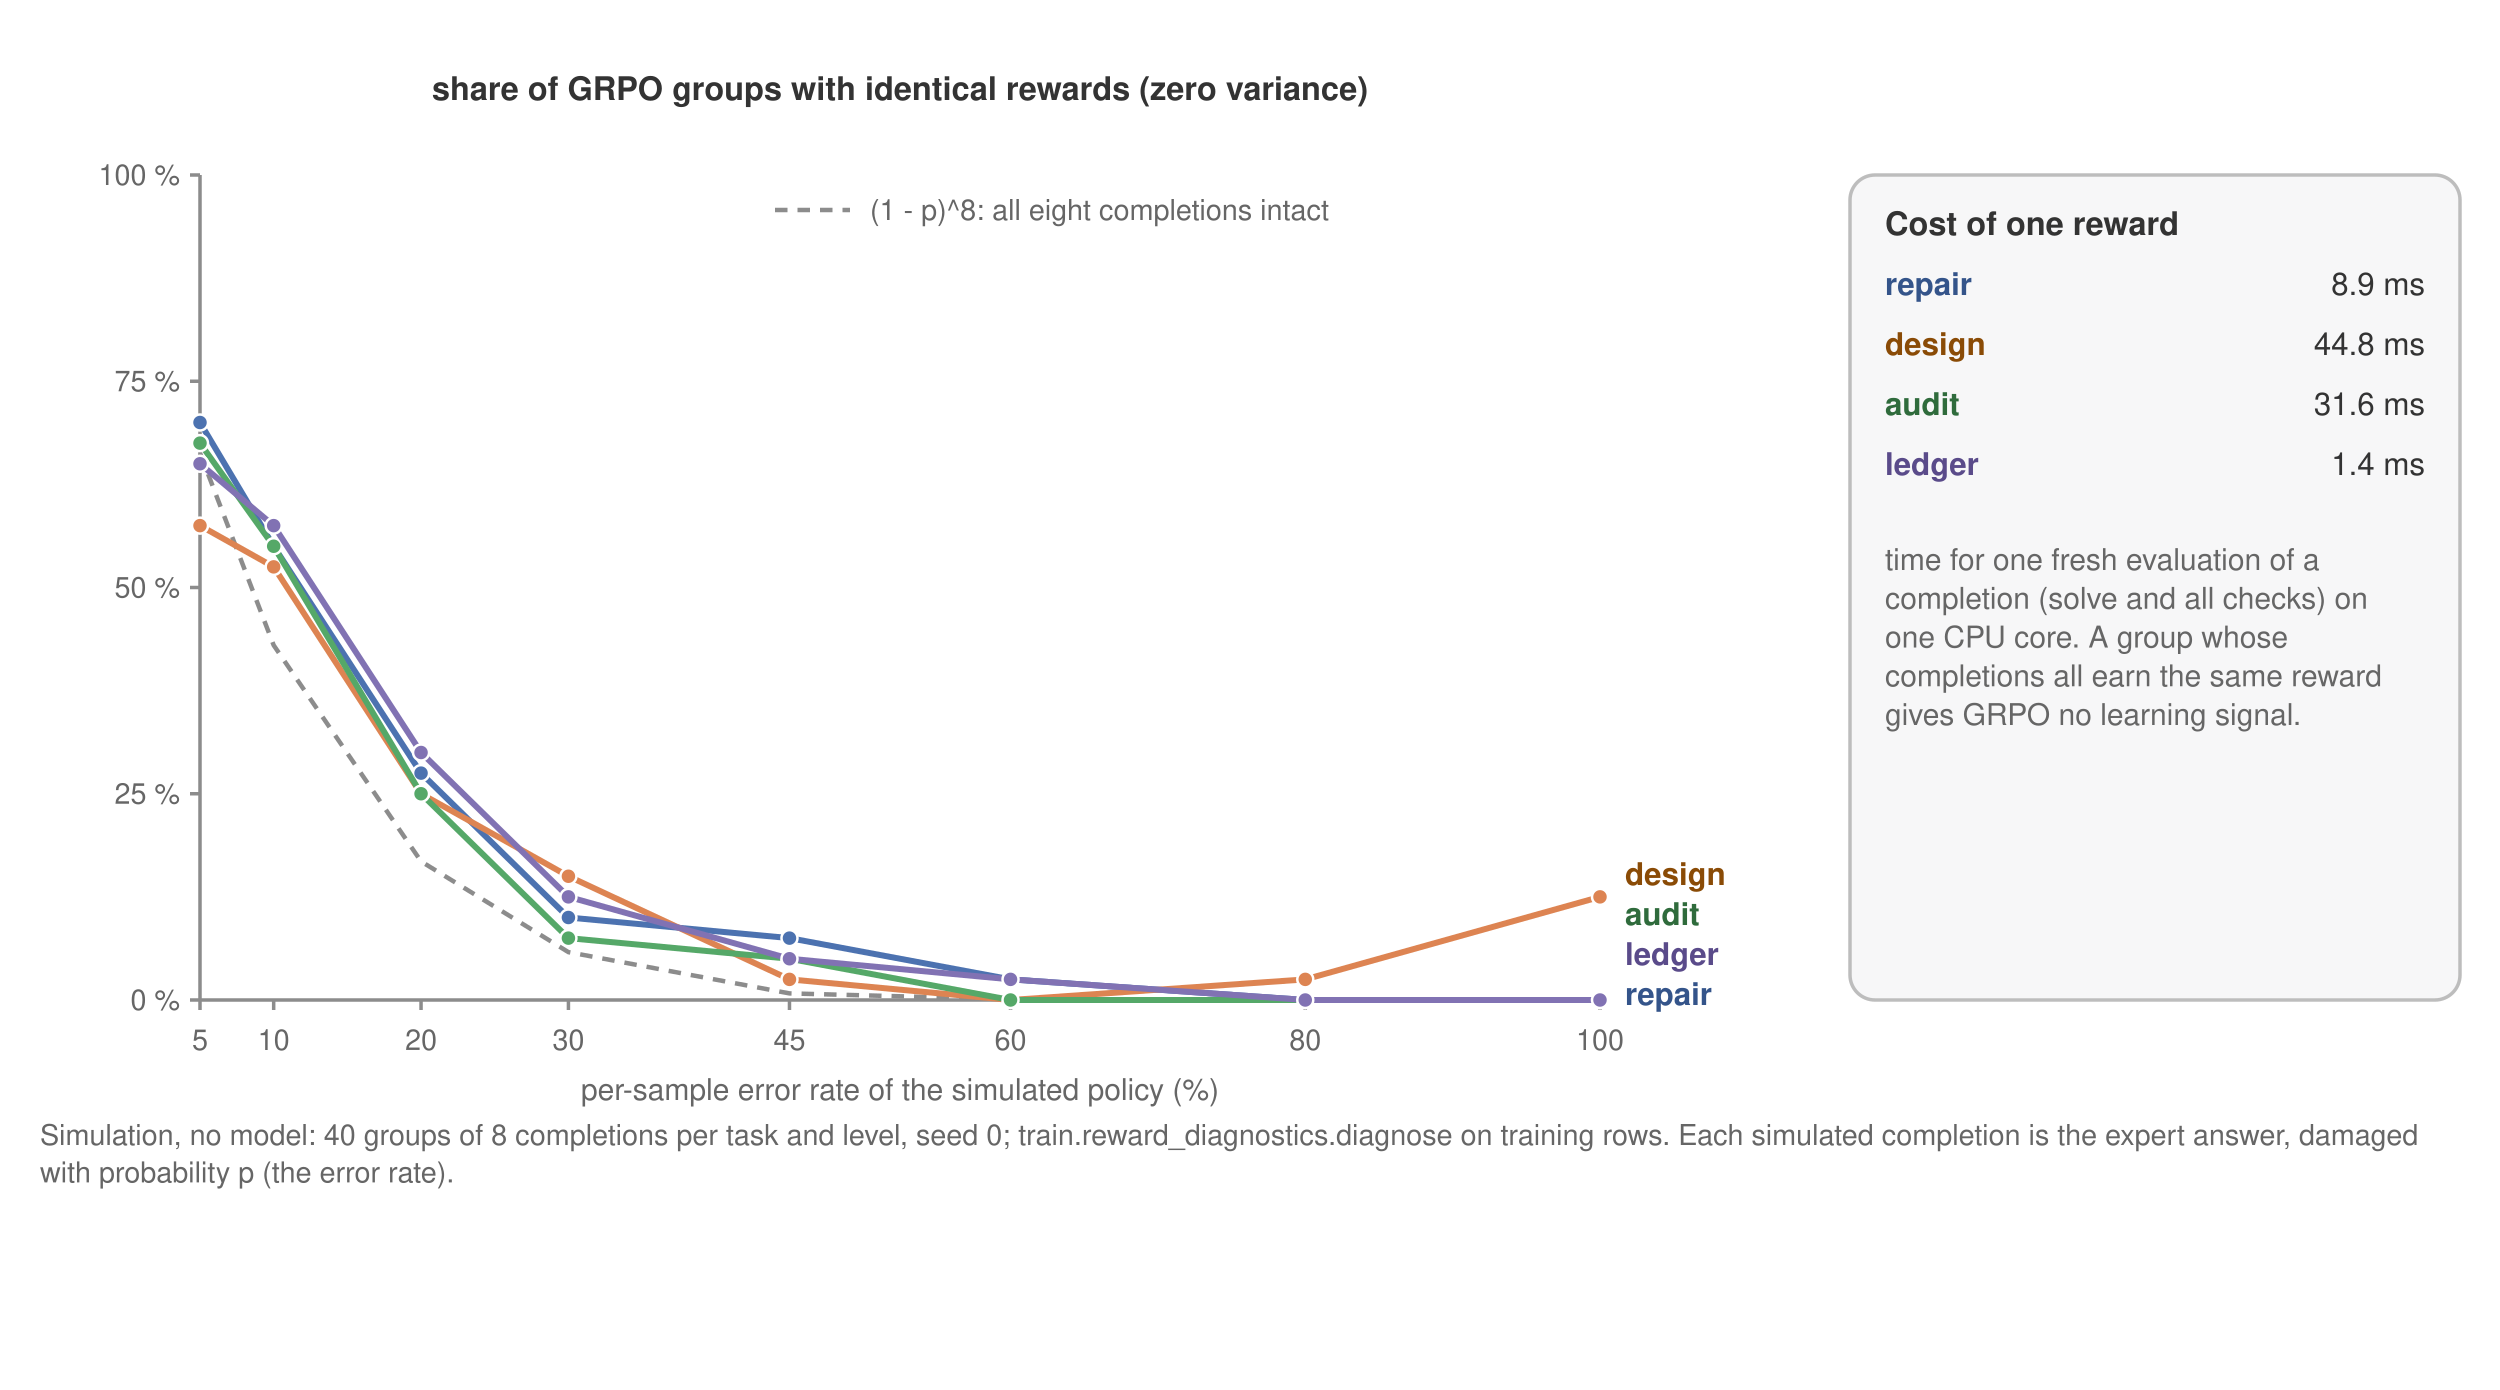
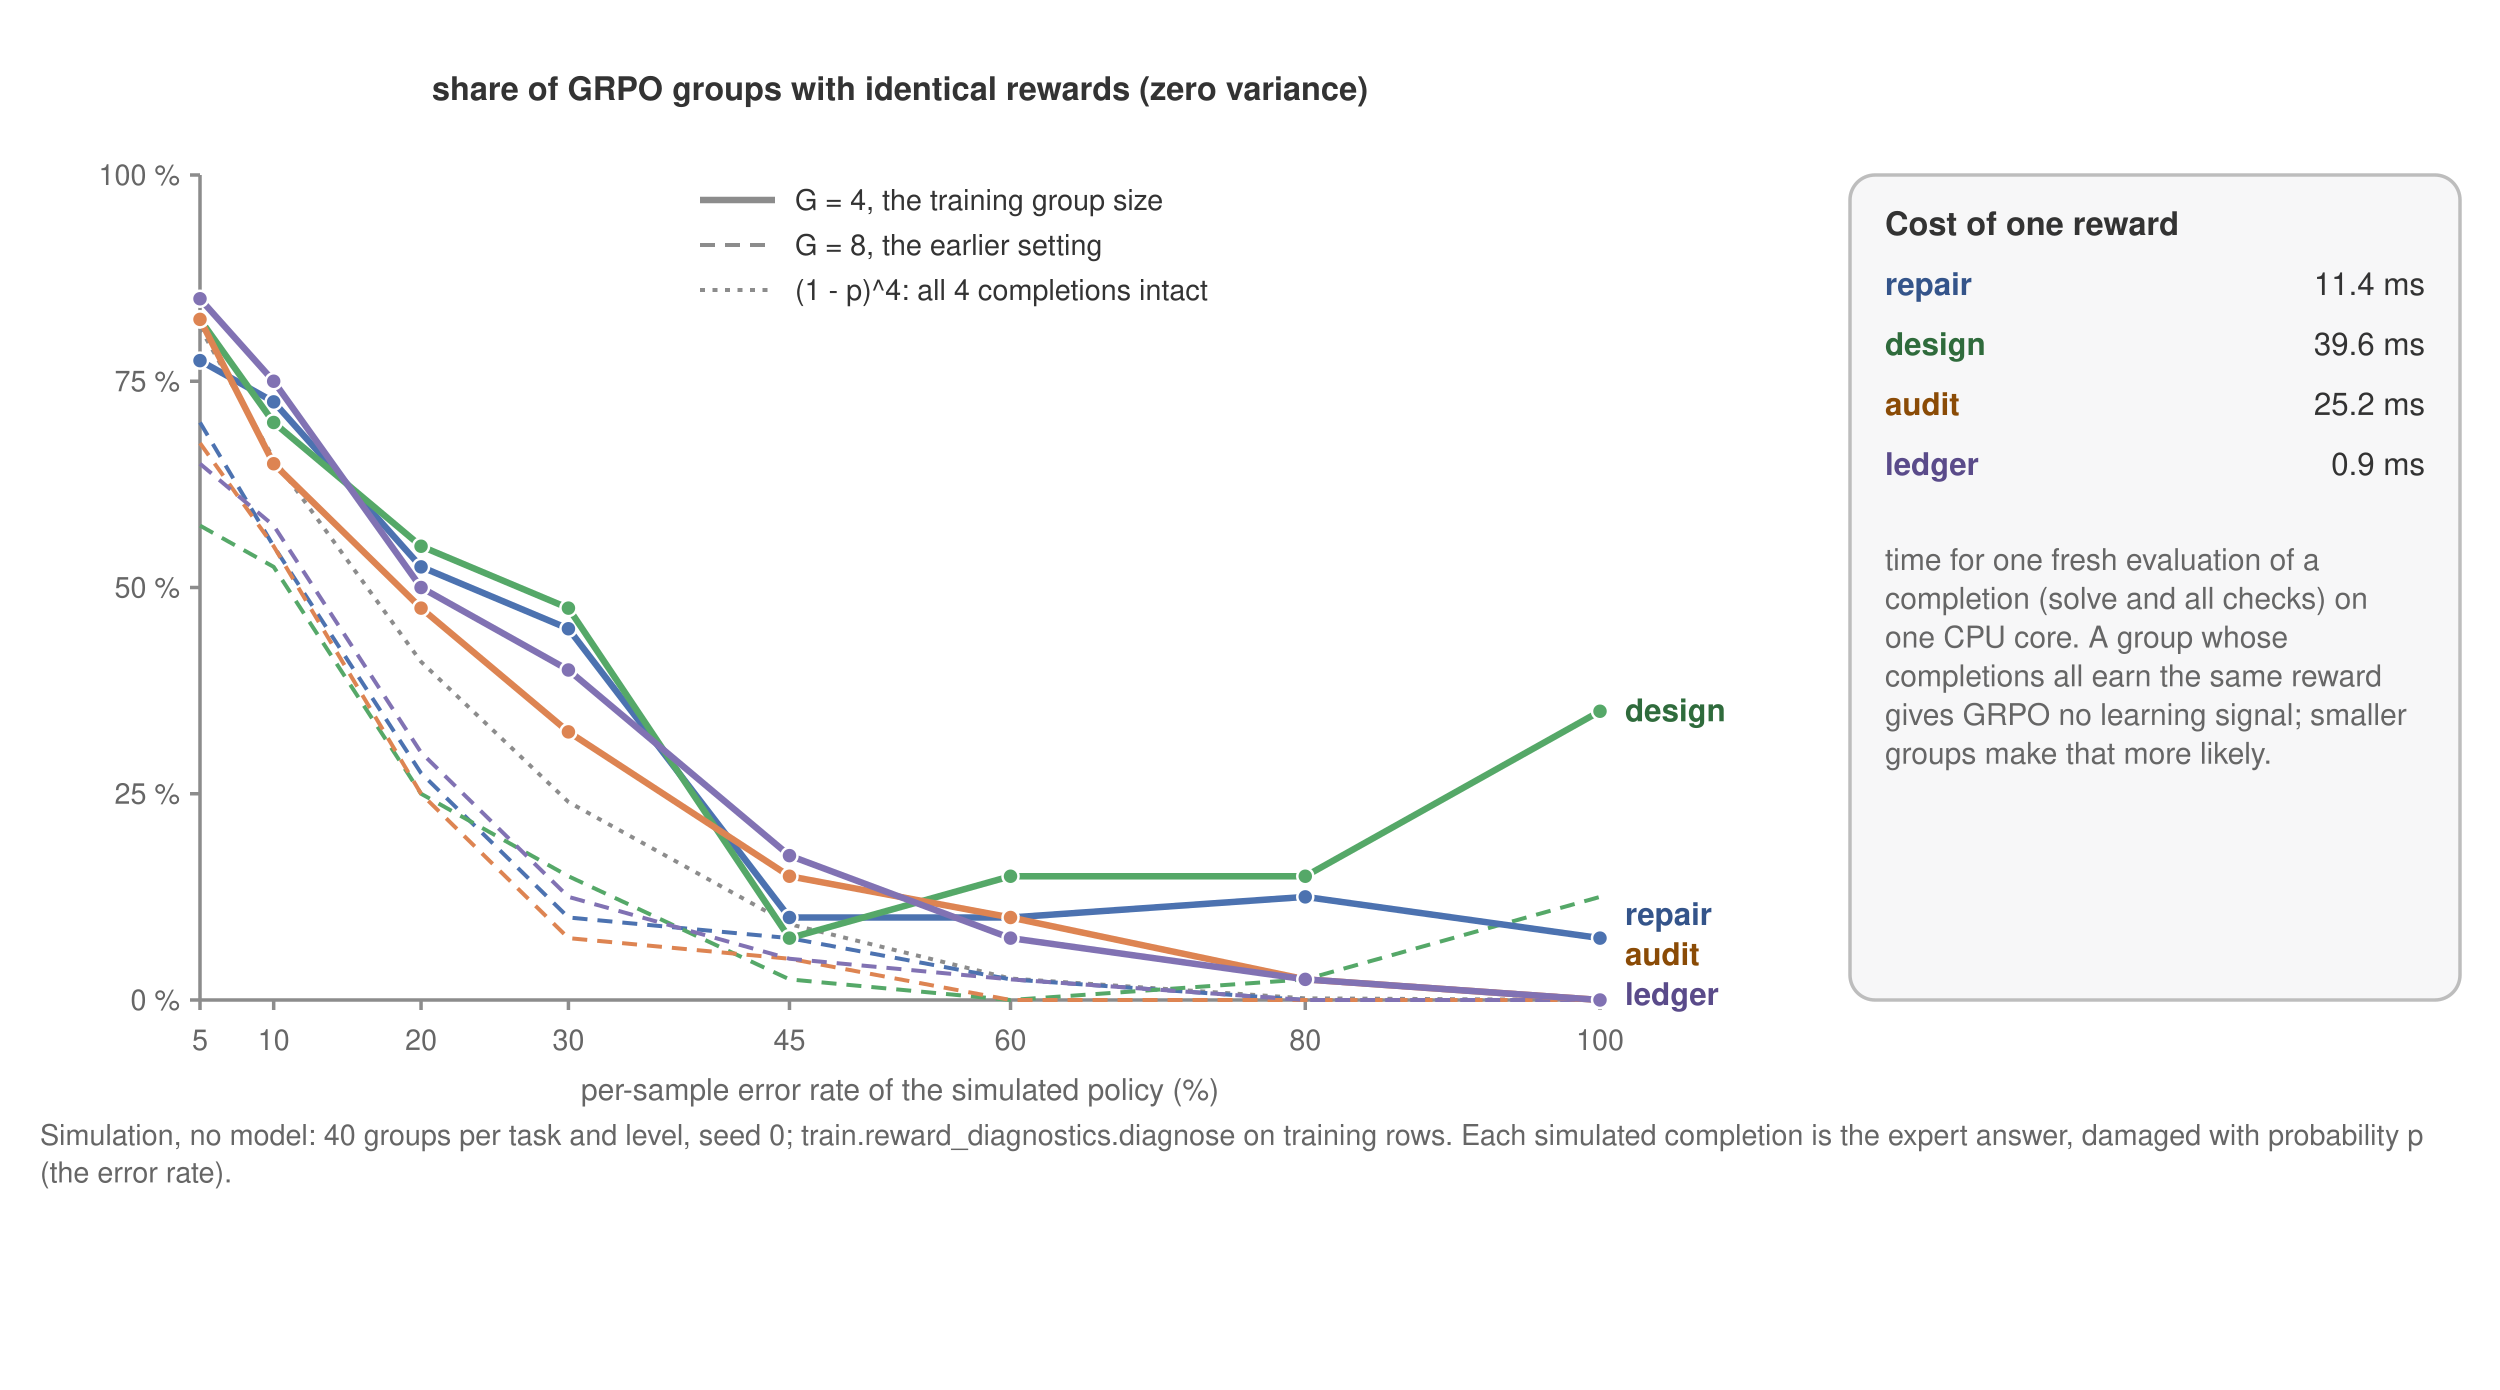
<svg xmlns="http://www.w3.org/2000/svg" viewBox="0 0 1000 556" width="1000" height="556" font-family="Helvetica, Arial, 'Liberation Sans', sans-serif">
  <rect width="1000" height="556" fill="#FFFFFF" />
  <text x="360" y="40" font-size="13" font-weight="bold" text-anchor="middle" fill="#333333">share of GRPO groups with identical rewards (zero variance)</text>
  <path d="M80,70 L80,400" fill="none" stroke="#8C8C8C" stroke-width="1.4" />
  <path d="M76,400 L80,400" fill="none" stroke="#8C8C8C" stroke-width="1.4" />
  <text x="72" y="404" font-size="11.5" text-anchor="end" fill="#666666">0 %</text>
  <path d="M76,317.5 L80,317.5" fill="none" stroke="#8C8C8C" stroke-width="1.4" />
  <text x="72" y="321.5" font-size="11.5" text-anchor="end" fill="#666666">25 %</text>
  <path d="M76,235 L80,235" fill="none" stroke="#8C8C8C" stroke-width="1.4" />
  <text x="72" y="239" font-size="11.5" text-anchor="end" fill="#666666">50 %</text>
  <path d="M76,152.5 L80,152.5" fill="none" stroke="#8C8C8C" stroke-width="1.4" />
  <text x="72" y="156.5" font-size="11.5" text-anchor="end" fill="#666666">75 %</text>
  <path d="M76,70 L80,70" fill="none" stroke="#8C8C8C" stroke-width="1.4" />
  <text x="72" y="74" font-size="11.5" text-anchor="end" fill="#666666">100 %</text>
  <path d="M80,400 L640,400" fill="none" stroke="#8C8C8C" stroke-width="1.4" />
  <path d="M80,400 L80,404" fill="none" stroke="#8C8C8C" stroke-width="1.4" />
  <text x="80" y="420" font-size="11.5" text-anchor="middle" fill="#666666">5</text>
  <path d="M109.47,400 L109.47,404" fill="none" stroke="#8C8C8C" stroke-width="1.4" />
  <text x="109.47" y="420" font-size="11.5" text-anchor="middle" fill="#666666">10</text>
  <path d="M168.42,400 L168.42,404" fill="none" stroke="#8C8C8C" stroke-width="1.4" />
  <text x="168.42" y="420" font-size="11.5" text-anchor="middle" fill="#666666">20</text>
  <path d="M227.37,400 L227.37,404" fill="none" stroke="#8C8C8C" stroke-width="1.4" />
  <text x="227.37" y="420" font-size="11.5" text-anchor="middle" fill="#666666">30</text>
  <path d="M315.79,400 L315.79,404" fill="none" stroke="#8C8C8C" stroke-width="1.4" />
  <text x="315.79" y="420" font-size="11.5" text-anchor="middle" fill="#666666">45</text>
  <path d="M404.21,400 L404.21,404" fill="none" stroke="#8C8C8C" stroke-width="1.4" />
  <text x="404.21" y="420" font-size="11.5" text-anchor="middle" fill="#666666">60</text>
  <path d="M522.11,400 L522.11,404" fill="none" stroke="#8C8C8C" stroke-width="1.4" />
  <text x="522.11" y="420" font-size="11.5" text-anchor="middle" fill="#666666">80</text>
  <path d="M640,400 L640,404" fill="none" stroke="#8C8C8C" stroke-width="1.4" />
  <text x="640" y="420" font-size="11.5" text-anchor="middle" fill="#666666">100</text>
  <text x="360" y="440" font-size="12" text-anchor="middle" fill="#666666">per-sample error rate of the simulated policy (%)</text>
-   <path d="M80,181.21 L109.47,258.1 L168.42,344.56 L227.37,380.86 L315.79,397.36 L404.21,399.67 L522.11,400 L640,400" fill="none" stroke="#8C8C8C" stroke-width="1.8" stroke-linejoin="round" stroke-dasharray="5 4" />
-   <path d="M310,84 L340,84" fill="none" stroke="#8C8C8C" stroke-width="1.8" stroke-dasharray="5 4" />
-   <text x="348" y="88" font-size="11.5" fill="#666666">(1 - p)^8: all eight completions intact</text>
-   <path d="M80,169 L109.47,218.5 L168.42,309.25 L227.37,367 L315.79,375.25 L404.21,391.75 L522.11,400 L640,400" fill="none" stroke="#4C72B0" stroke-width="2.4" stroke-linejoin="round" />
-   <circle cx="80" cy="169" r="3.2" fill="#4C72B0" stroke="#FFFFFF" stroke-width="1.0" />
-   <circle cx="109.47" cy="218.5" r="3.2" fill="#4C72B0" stroke="#FFFFFF" stroke-width="1.0" />
-   <circle cx="168.42" cy="309.25" r="3.2" fill="#4C72B0" stroke="#FFFFFF" stroke-width="1.0" />
-   <circle cx="227.37" cy="367" r="3.2" fill="#4C72B0" stroke="#FFFFFF" stroke-width="1.0" />
-   <circle cx="315.79" cy="375.25" r="3.2" fill="#4C72B0" stroke="#FFFFFF" stroke-width="1.0" />
-   <circle cx="404.21" cy="391.75" r="3.2" fill="#4C72B0" stroke="#FFFFFF" stroke-width="1.0" />
-   <circle cx="522.11" cy="400" r="3.2" fill="#4C72B0" stroke="#FFFFFF" stroke-width="1.0" />
-   <circle cx="640" cy="400" r="3.2" fill="#4C72B0" stroke="#FFFFFF" stroke-width="1.0" />
-   <path d="M80,210.25 L109.47,226.75 L168.42,317.5 L227.37,350.5 L315.79,391.75 L404.21,400 L522.11,391.75 L640,358.75" fill="none" stroke="#DD8452" stroke-width="2.4" stroke-linejoin="round" />
-   <circle cx="80" cy="210.25" r="3.2" fill="#DD8452" stroke="#FFFFFF" stroke-width="1.0" />
-   <circle cx="109.47" cy="226.75" r="3.2" fill="#DD8452" stroke="#FFFFFF" stroke-width="1.0" />
-   <circle cx="168.42" cy="317.5" r="3.2" fill="#DD8452" stroke="#FFFFFF" stroke-width="1.0" />
-   <circle cx="227.37" cy="350.5" r="3.2" fill="#DD8452" stroke="#FFFFFF" stroke-width="1.0" />
-   <circle cx="315.79" cy="391.75" r="3.2" fill="#DD8452" stroke="#FFFFFF" stroke-width="1.0" />
-   <circle cx="404.21" cy="400" r="3.2" fill="#DD8452" stroke="#FFFFFF" stroke-width="1.0" />
+   <path d="M80,131.05 L109.47,183.52 L168.42,264.7 L227.37,320.8 L315.79,369.64 L404.21,391.42 L522.11,399.34 L640,400" fill="none" stroke="#8C8C8C" stroke-width="1.6" stroke-linejoin="round" stroke-dasharray="2 3" />
+   <path d="M80,169 L109.47,218.5 L168.42,309.25 L227.37,367 L315.79,375.25 L404.21,391.75 L522.11,400 L640,400" fill="none" stroke="#4C72B0" stroke-width="1.6" stroke-linejoin="round" stroke-dasharray="6 4" />
+   <path d="M80,210.25 L109.47,226.75 L168.42,317.5 L227.37,350.5 L315.79,391.75 L404.21,400 L522.11,391.75 L640,358.75" fill="none" stroke="#55A868" stroke-width="1.6" stroke-linejoin="round" stroke-dasharray="6 4" />
+   <path d="M80,177.25 L109.47,218.5 L168.42,317.5 L227.37,375.25 L315.79,383.5 L404.21,400 L522.11,400 L640,400" fill="none" stroke="#DD8452" stroke-width="1.6" stroke-linejoin="round" stroke-dasharray="6 4" />
+   <path d="M80,185.5 L109.47,210.25 L168.42,301 L227.37,358.75 L315.79,383.5 L404.21,391.75 L522.11,400 L640,400" fill="none" stroke="#8172B3" stroke-width="1.6" stroke-linejoin="round" stroke-dasharray="6 4" />
+   <path d="M80,144.25 L109.47,160.75 L168.42,226.75 L227.37,251.5 L315.79,367 L404.21,367 L522.11,358.75 L640,375.25" fill="none" stroke="#4C72B0" stroke-width="2.6" stroke-linejoin="round" />
+   <circle cx="80" cy="144.25" r="3.2" fill="#4C72B0" stroke="#FFFFFF" stroke-width="1.0" />
+   <circle cx="109.47" cy="160.75" r="3.2" fill="#4C72B0" stroke="#FFFFFF" stroke-width="1.0" />
+   <circle cx="168.42" cy="226.75" r="3.2" fill="#4C72B0" stroke="#FFFFFF" stroke-width="1.0" />
+   <circle cx="227.37" cy="251.5" r="3.2" fill="#4C72B0" stroke="#FFFFFF" stroke-width="1.0" />
+   <circle cx="315.79" cy="367" r="3.2" fill="#4C72B0" stroke="#FFFFFF" stroke-width="1.0" />
+   <circle cx="404.21" cy="367" r="3.2" fill="#4C72B0" stroke="#FFFFFF" stroke-width="1.0" />
+   <circle cx="522.11" cy="358.75" r="3.2" fill="#4C72B0" stroke="#FFFFFF" stroke-width="1.0" />
+   <circle cx="640" cy="375.25" r="3.2" fill="#4C72B0" stroke="#FFFFFF" stroke-width="1.0" />
+   <path d="M80,127.75 L109.47,169 L168.42,218.5 L227.37,243.25 L315.79,375.25 L404.21,350.5 L522.11,350.5 L640,284.5" fill="none" stroke="#55A868" stroke-width="2.6" stroke-linejoin="round" />
+   <circle cx="80" cy="127.75" r="3.2" fill="#55A868" stroke="#FFFFFF" stroke-width="1.0" />
+   <circle cx="109.47" cy="169" r="3.2" fill="#55A868" stroke="#FFFFFF" stroke-width="1.0" />
+   <circle cx="168.42" cy="218.5" r="3.2" fill="#55A868" stroke="#FFFFFF" stroke-width="1.0" />
+   <circle cx="227.37" cy="243.25" r="3.2" fill="#55A868" stroke="#FFFFFF" stroke-width="1.0" />
+   <circle cx="315.79" cy="375.25" r="3.2" fill="#55A868" stroke="#FFFFFF" stroke-width="1.0" />
+   <circle cx="404.21" cy="350.5" r="3.2" fill="#55A868" stroke="#FFFFFF" stroke-width="1.0" />
+   <circle cx="522.11" cy="350.5" r="3.2" fill="#55A868" stroke="#FFFFFF" stroke-width="1.0" />
+   <circle cx="640" cy="284.5" r="3.2" fill="#55A868" stroke="#FFFFFF" stroke-width="1.0" />
+   <path d="M80,127.75 L109.47,185.5 L168.42,243.25 L227.37,292.75 L315.79,350.5 L404.21,367 L522.11,391.75 L640,400" fill="none" stroke="#DD8452" stroke-width="2.6" stroke-linejoin="round" />
+   <circle cx="80" cy="127.75" r="3.2" fill="#DD8452" stroke="#FFFFFF" stroke-width="1.0" />
+   <circle cx="109.47" cy="185.5" r="3.2" fill="#DD8452" stroke="#FFFFFF" stroke-width="1.0" />
+   <circle cx="168.42" cy="243.25" r="3.2" fill="#DD8452" stroke="#FFFFFF" stroke-width="1.0" />
+   <circle cx="227.37" cy="292.75" r="3.2" fill="#DD8452" stroke="#FFFFFF" stroke-width="1.0" />
+   <circle cx="315.79" cy="350.5" r="3.2" fill="#DD8452" stroke="#FFFFFF" stroke-width="1.0" />
+   <circle cx="404.21" cy="367" r="3.2" fill="#DD8452" stroke="#FFFFFF" stroke-width="1.0" />
  <circle cx="522.11" cy="391.75" r="3.2" fill="#DD8452" stroke="#FFFFFF" stroke-width="1.0" />
-   <circle cx="640" cy="358.75" r="3.2" fill="#DD8452" stroke="#FFFFFF" stroke-width="1.0" />
-   <path d="M80,177.25 L109.47,218.5 L168.42,317.5 L227.37,375.25 L315.79,383.5 L404.21,400 L522.11,400 L640,400" fill="none" stroke="#55A868" stroke-width="2.4" stroke-linejoin="round" />
-   <circle cx="80" cy="177.25" r="3.2" fill="#55A868" stroke="#FFFFFF" stroke-width="1.0" />
-   <circle cx="109.47" cy="218.5" r="3.2" fill="#55A868" stroke="#FFFFFF" stroke-width="1.0" />
-   <circle cx="168.42" cy="317.5" r="3.2" fill="#55A868" stroke="#FFFFFF" stroke-width="1.0" />
-   <circle cx="227.37" cy="375.25" r="3.2" fill="#55A868" stroke="#FFFFFF" stroke-width="1.0" />
-   <circle cx="315.79" cy="383.5" r="3.2" fill="#55A868" stroke="#FFFFFF" stroke-width="1.0" />
-   <circle cx="404.21" cy="400" r="3.2" fill="#55A868" stroke="#FFFFFF" stroke-width="1.0" />
-   <circle cx="522.11" cy="400" r="3.2" fill="#55A868" stroke="#FFFFFF" stroke-width="1.0" />
-   <circle cx="640" cy="400" r="3.2" fill="#55A868" stroke="#FFFFFF" stroke-width="1.0" />
-   <path d="M80,185.5 L109.47,210.25 L168.42,301 L227.37,358.75 L315.79,383.5 L404.21,391.75 L522.11,400 L640,400" fill="none" stroke="#8172B3" stroke-width="2.4" stroke-linejoin="round" />
-   <circle cx="80" cy="185.5" r="3.2" fill="#8172B3" stroke="#FFFFFF" stroke-width="1.0" />
-   <circle cx="109.47" cy="210.25" r="3.2" fill="#8172B3" stroke="#FFFFFF" stroke-width="1.0" />
-   <circle cx="168.42" cy="301" r="3.2" fill="#8172B3" stroke="#FFFFFF" stroke-width="1.0" />
-   <circle cx="227.37" cy="358.75" r="3.2" fill="#8172B3" stroke="#FFFFFF" stroke-width="1.0" />
-   <circle cx="315.79" cy="383.5" r="3.2" fill="#8172B3" stroke="#FFFFFF" stroke-width="1.0" />
-   <circle cx="404.21" cy="391.75" r="3.2" fill="#8172B3" stroke="#FFFFFF" stroke-width="1.0" />
-   <circle cx="522.11" cy="400" r="3.2" fill="#8172B3" stroke="#FFFFFF" stroke-width="1.0" />
+   <circle cx="640" cy="400" r="3.2" fill="#DD8452" stroke="#FFFFFF" stroke-width="1.0" />
+   <path d="M80,119.5 L109.47,152.5 L168.42,235 L227.37,268 L315.79,342.25 L404.21,375.25 L522.11,391.75 L640,400" fill="none" stroke="#8172B3" stroke-width="2.6" stroke-linejoin="round" />
+   <circle cx="80" cy="119.5" r="3.2" fill="#8172B3" stroke="#FFFFFF" stroke-width="1.0" />
+   <circle cx="109.47" cy="152.5" r="3.2" fill="#8172B3" stroke="#FFFFFF" stroke-width="1.0" />
+   <circle cx="168.42" cy="235" r="3.2" fill="#8172B3" stroke="#FFFFFF" stroke-width="1.0" />
+   <circle cx="227.37" cy="268" r="3.2" fill="#8172B3" stroke="#FFFFFF" stroke-width="1.0" />
+   <circle cx="315.79" cy="342.25" r="3.2" fill="#8172B3" stroke="#FFFFFF" stroke-width="1.0" />
+   <circle cx="404.21" cy="375.25" r="3.2" fill="#8172B3" stroke="#FFFFFF" stroke-width="1.0" />
+   <circle cx="522.11" cy="391.75" r="3.2" fill="#8172B3" stroke="#FFFFFF" stroke-width="1.0" />
  <circle cx="640" cy="400" r="3.2" fill="#8172B3" stroke="#FFFFFF" stroke-width="1.0" />
-   <text x="650" y="402" font-size="12.5" font-weight="bold" fill="#34548A">repair</text>
-   <text x="650" y="386" font-size="12.5" font-weight="bold" fill="#5A4B8A">ledger</text>
-   <text x="650" y="370" font-size="12.5" font-weight="bold" fill="#2F6B3C">audit</text>
-   <text x="650" y="354" font-size="12.5" font-weight="bold" fill="#8A4B06">design</text>
+   <text x="650" y="402" font-size="12.5" font-weight="bold" fill="#5A4B8A">ledger</text>
+   <text x="650" y="386" font-size="12.5" font-weight="bold" fill="#8A4B06">audit</text>
+   <text x="650" y="370" font-size="12.5" font-weight="bold" fill="#34548A">repair</text>
+   <text x="650" y="288.5" font-size="12.5" font-weight="bold" fill="#2F6B3C">design</text>
+   <path d="M280,80 L310,80" fill="none" stroke="#8C8C8C" stroke-width="2.6" />
+   <text x="318" y="84" font-size="11.5" fill="#333333">G = 4, the training group size</text>
+   <path d="M280,98 L310,98" fill="none" stroke="#8C8C8C" stroke-width="1.6" stroke-dasharray="6 4" />
+   <text x="318" y="102" font-size="11.5" fill="#333333">G = 8, the earlier setting</text>
+   <path d="M280,116 L310,116" fill="none" stroke="#8C8C8C" stroke-width="1.6" stroke-dasharray="2 3" />
+   <text x="318" y="120" font-size="11.5" fill="#333333">(1 - p)^4: all 4 completions intact</text>
  <rect x="740" y="70" width="244" height="330" rx="10" fill="#F7F7F8" stroke="#BDBDBD" stroke-width="1.4" />
  <text x="754" y="94" font-size="13" font-weight="bold" fill="#333333">Cost of one reward</text>
  <text x="754" y="118" font-size="12.5" font-weight="bold" fill="#34548A">repair</text>
-   <text x="970" y="118" font-size="12.5" text-anchor="end" fill="#333333">8.9 ms</text>
-   <text x="754" y="142" font-size="12.5" font-weight="bold" fill="#8A4B06">design</text>
-   <text x="970" y="142" font-size="12.5" text-anchor="end" fill="#333333">44.8 ms</text>
-   <text x="754" y="166" font-size="12.5" font-weight="bold" fill="#2F6B3C">audit</text>
-   <text x="970" y="166" font-size="12.5" text-anchor="end" fill="#333333">31.6 ms</text>
+   <text x="970" y="118" font-size="12.5" text-anchor="end" fill="#333333">11.4 ms</text>
+   <text x="754" y="142" font-size="12.5" font-weight="bold" fill="#2F6B3C">design</text>
+   <text x="970" y="142" font-size="12.5" text-anchor="end" fill="#333333">39.6 ms</text>
+   <text x="754" y="166" font-size="12.5" font-weight="bold" fill="#8A4B06">audit</text>
+   <text x="970" y="166" font-size="12.5" text-anchor="end" fill="#333333">25.2 ms</text>
  <text x="754" y="190" font-size="12.5" font-weight="bold" fill="#5A4B8A">ledger</text>
-   <text x="970" y="190" font-size="12.5" text-anchor="end" fill="#333333">1.4 ms</text>
+   <text x="970" y="190" font-size="12.5" text-anchor="end" fill="#333333">0.9 ms</text>
  <text x="754" y="228" font-size="12" fill="#666666">time for one fresh evaluation of a</text>
  <text x="754" y="243.5" font-size="12" fill="#666666">completion (solve and all checks) on</text>
  <text x="754" y="259" font-size="12" fill="#666666">one CPU core. A group whose</text>
  <text x="754" y="274.5" font-size="12" fill="#666666">completions all earn the same reward</text>
-   <text x="754" y="290" font-size="12" fill="#666666">gives GRPO no learning signal.</text>
-   <text x="16" y="458" font-size="11.5" fill="#666666">Simulation, no model: 40 groups of 8 completions per task and level, seed 0; train.reward_diagnostics.diagnose on training rows. Each simulated completion is the expert answer, damaged</text>
-   <text x="16" y="472.95" font-size="11.5" fill="#666666">with probability p (the error rate).</text>
+   <text x="754" y="290" font-size="12" fill="#666666">gives GRPO no learning signal; smaller</text>
+   <text x="754" y="305.5" font-size="12" fill="#666666">groups make that more likely.</text>
+   <text x="16" y="458" font-size="11.5" fill="#666666">Simulation, no model: 40 groups per task and level, seed 0; train.reward_diagnostics.diagnose on training rows. Each simulated completion is the expert answer, damaged with probability p</text>
+   <text x="16" y="472.95" font-size="11.5" fill="#666666">(the error rate).</text>
</svg>
